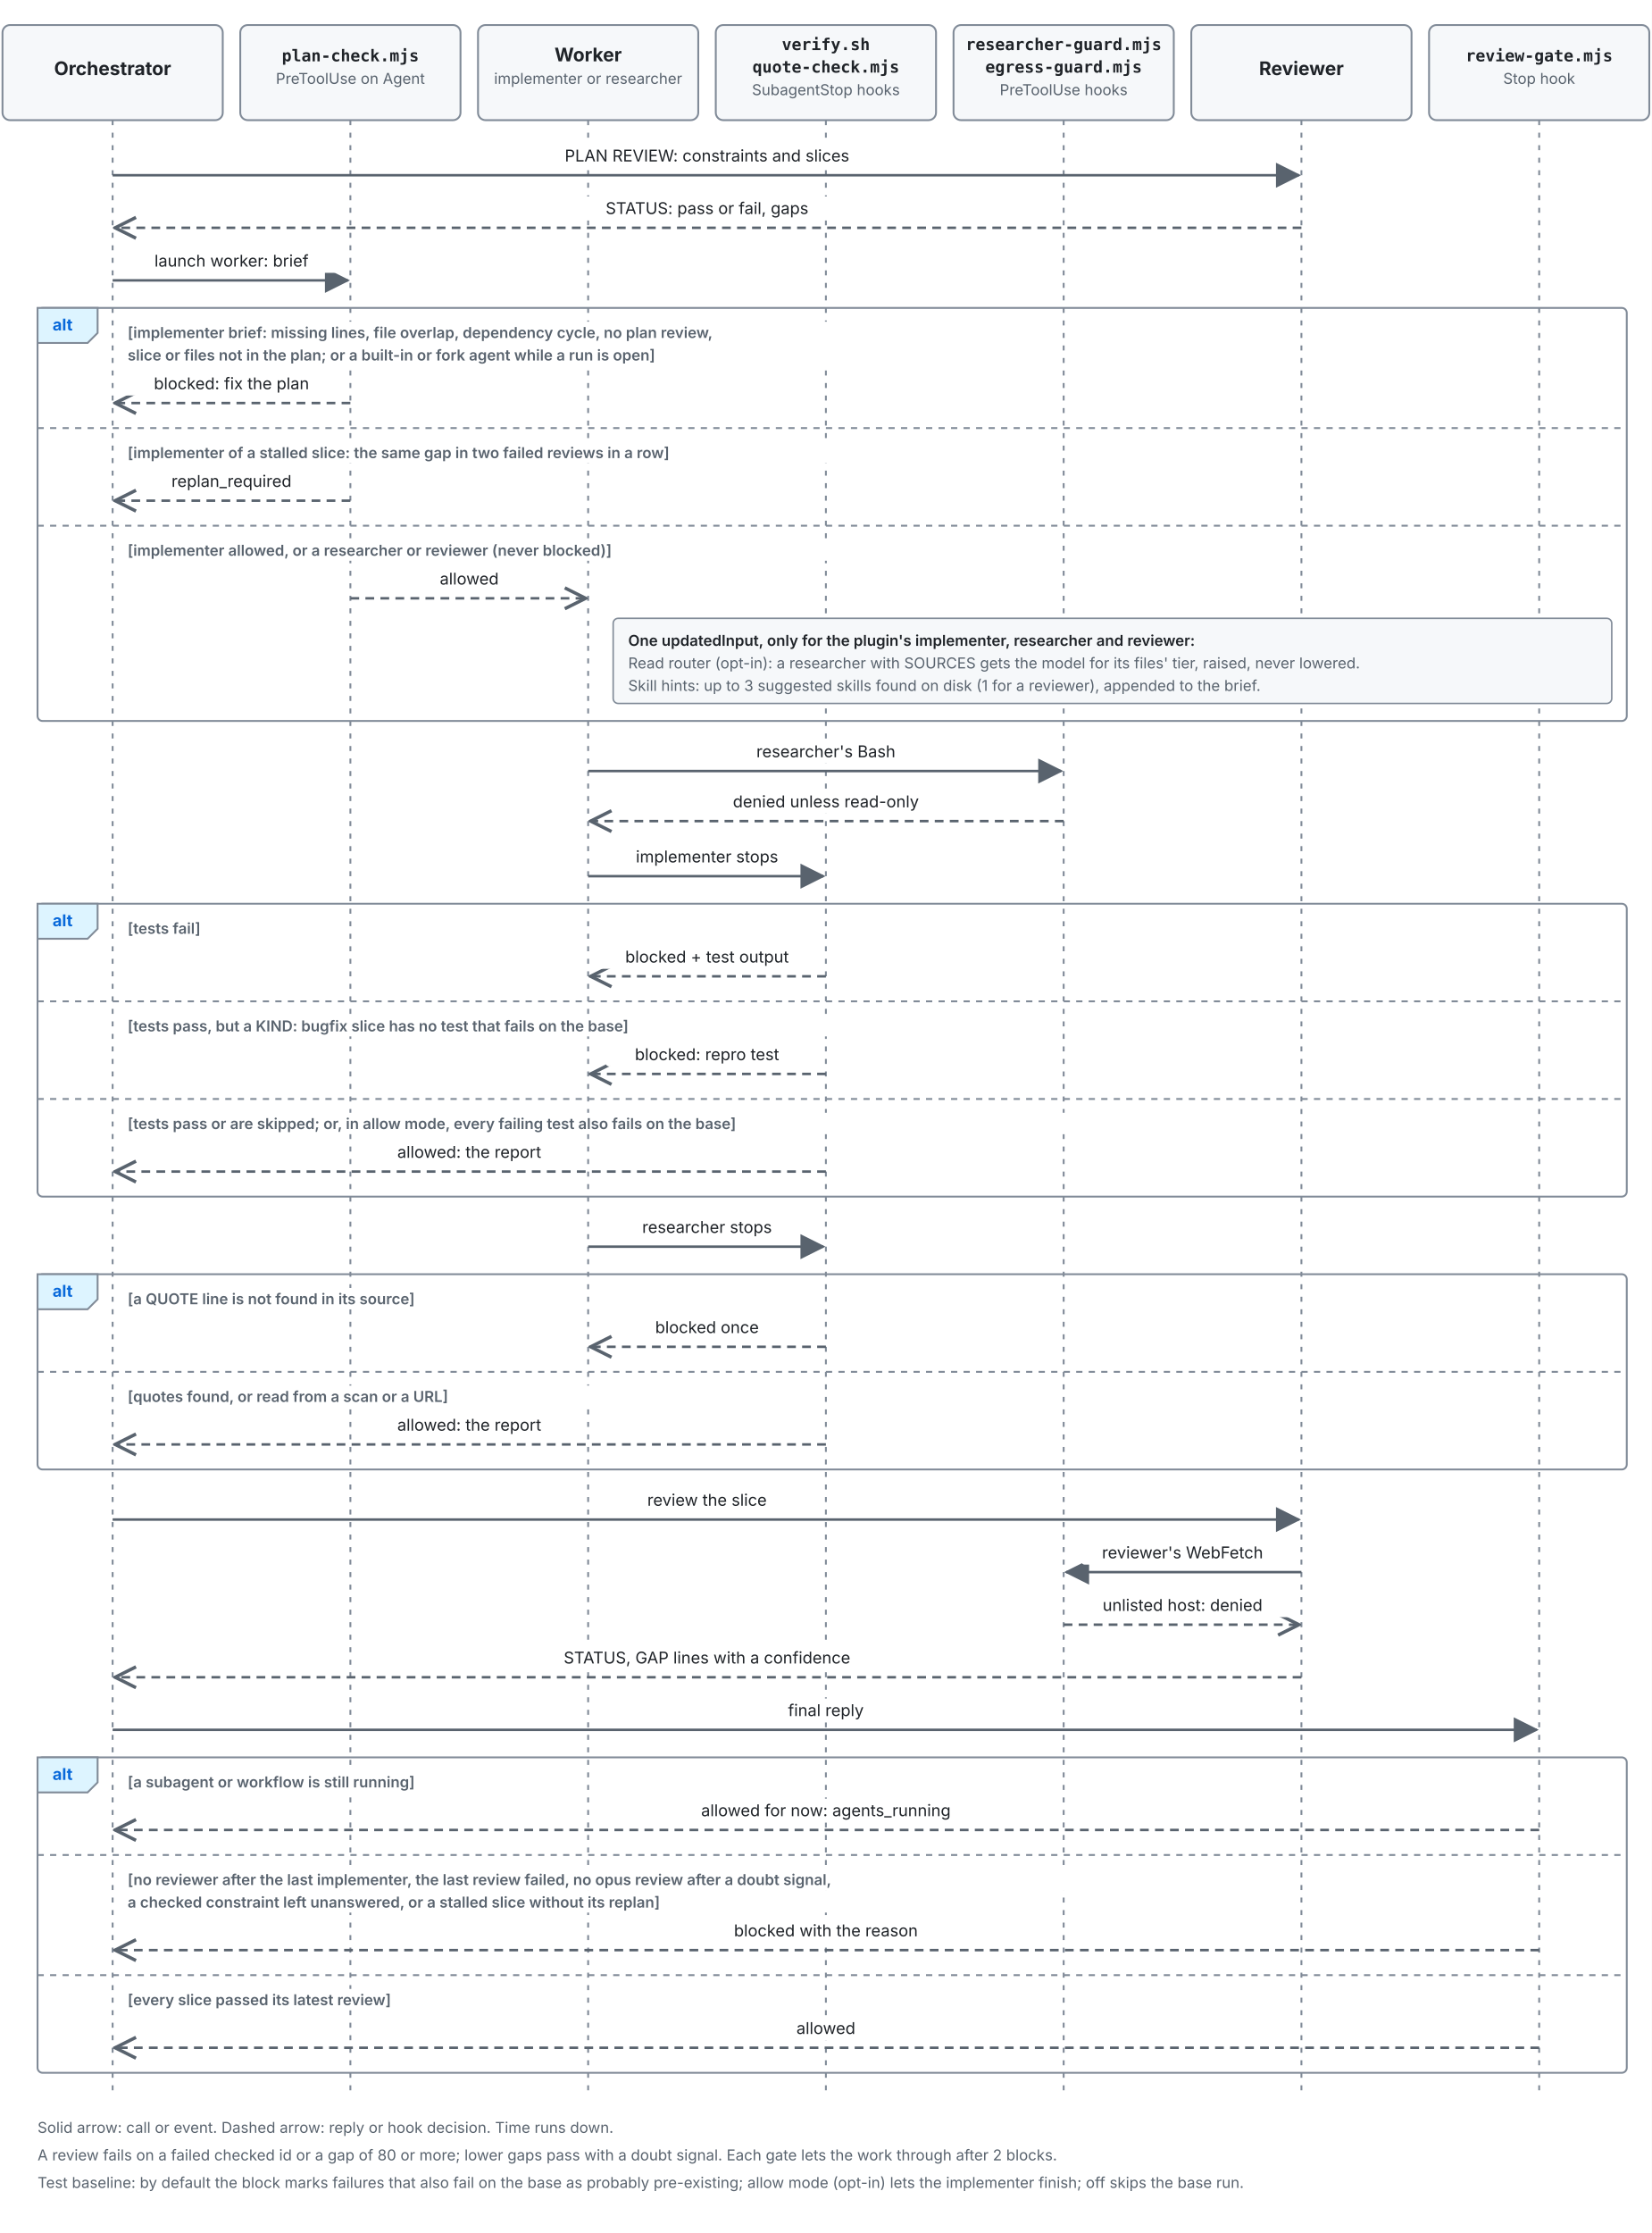
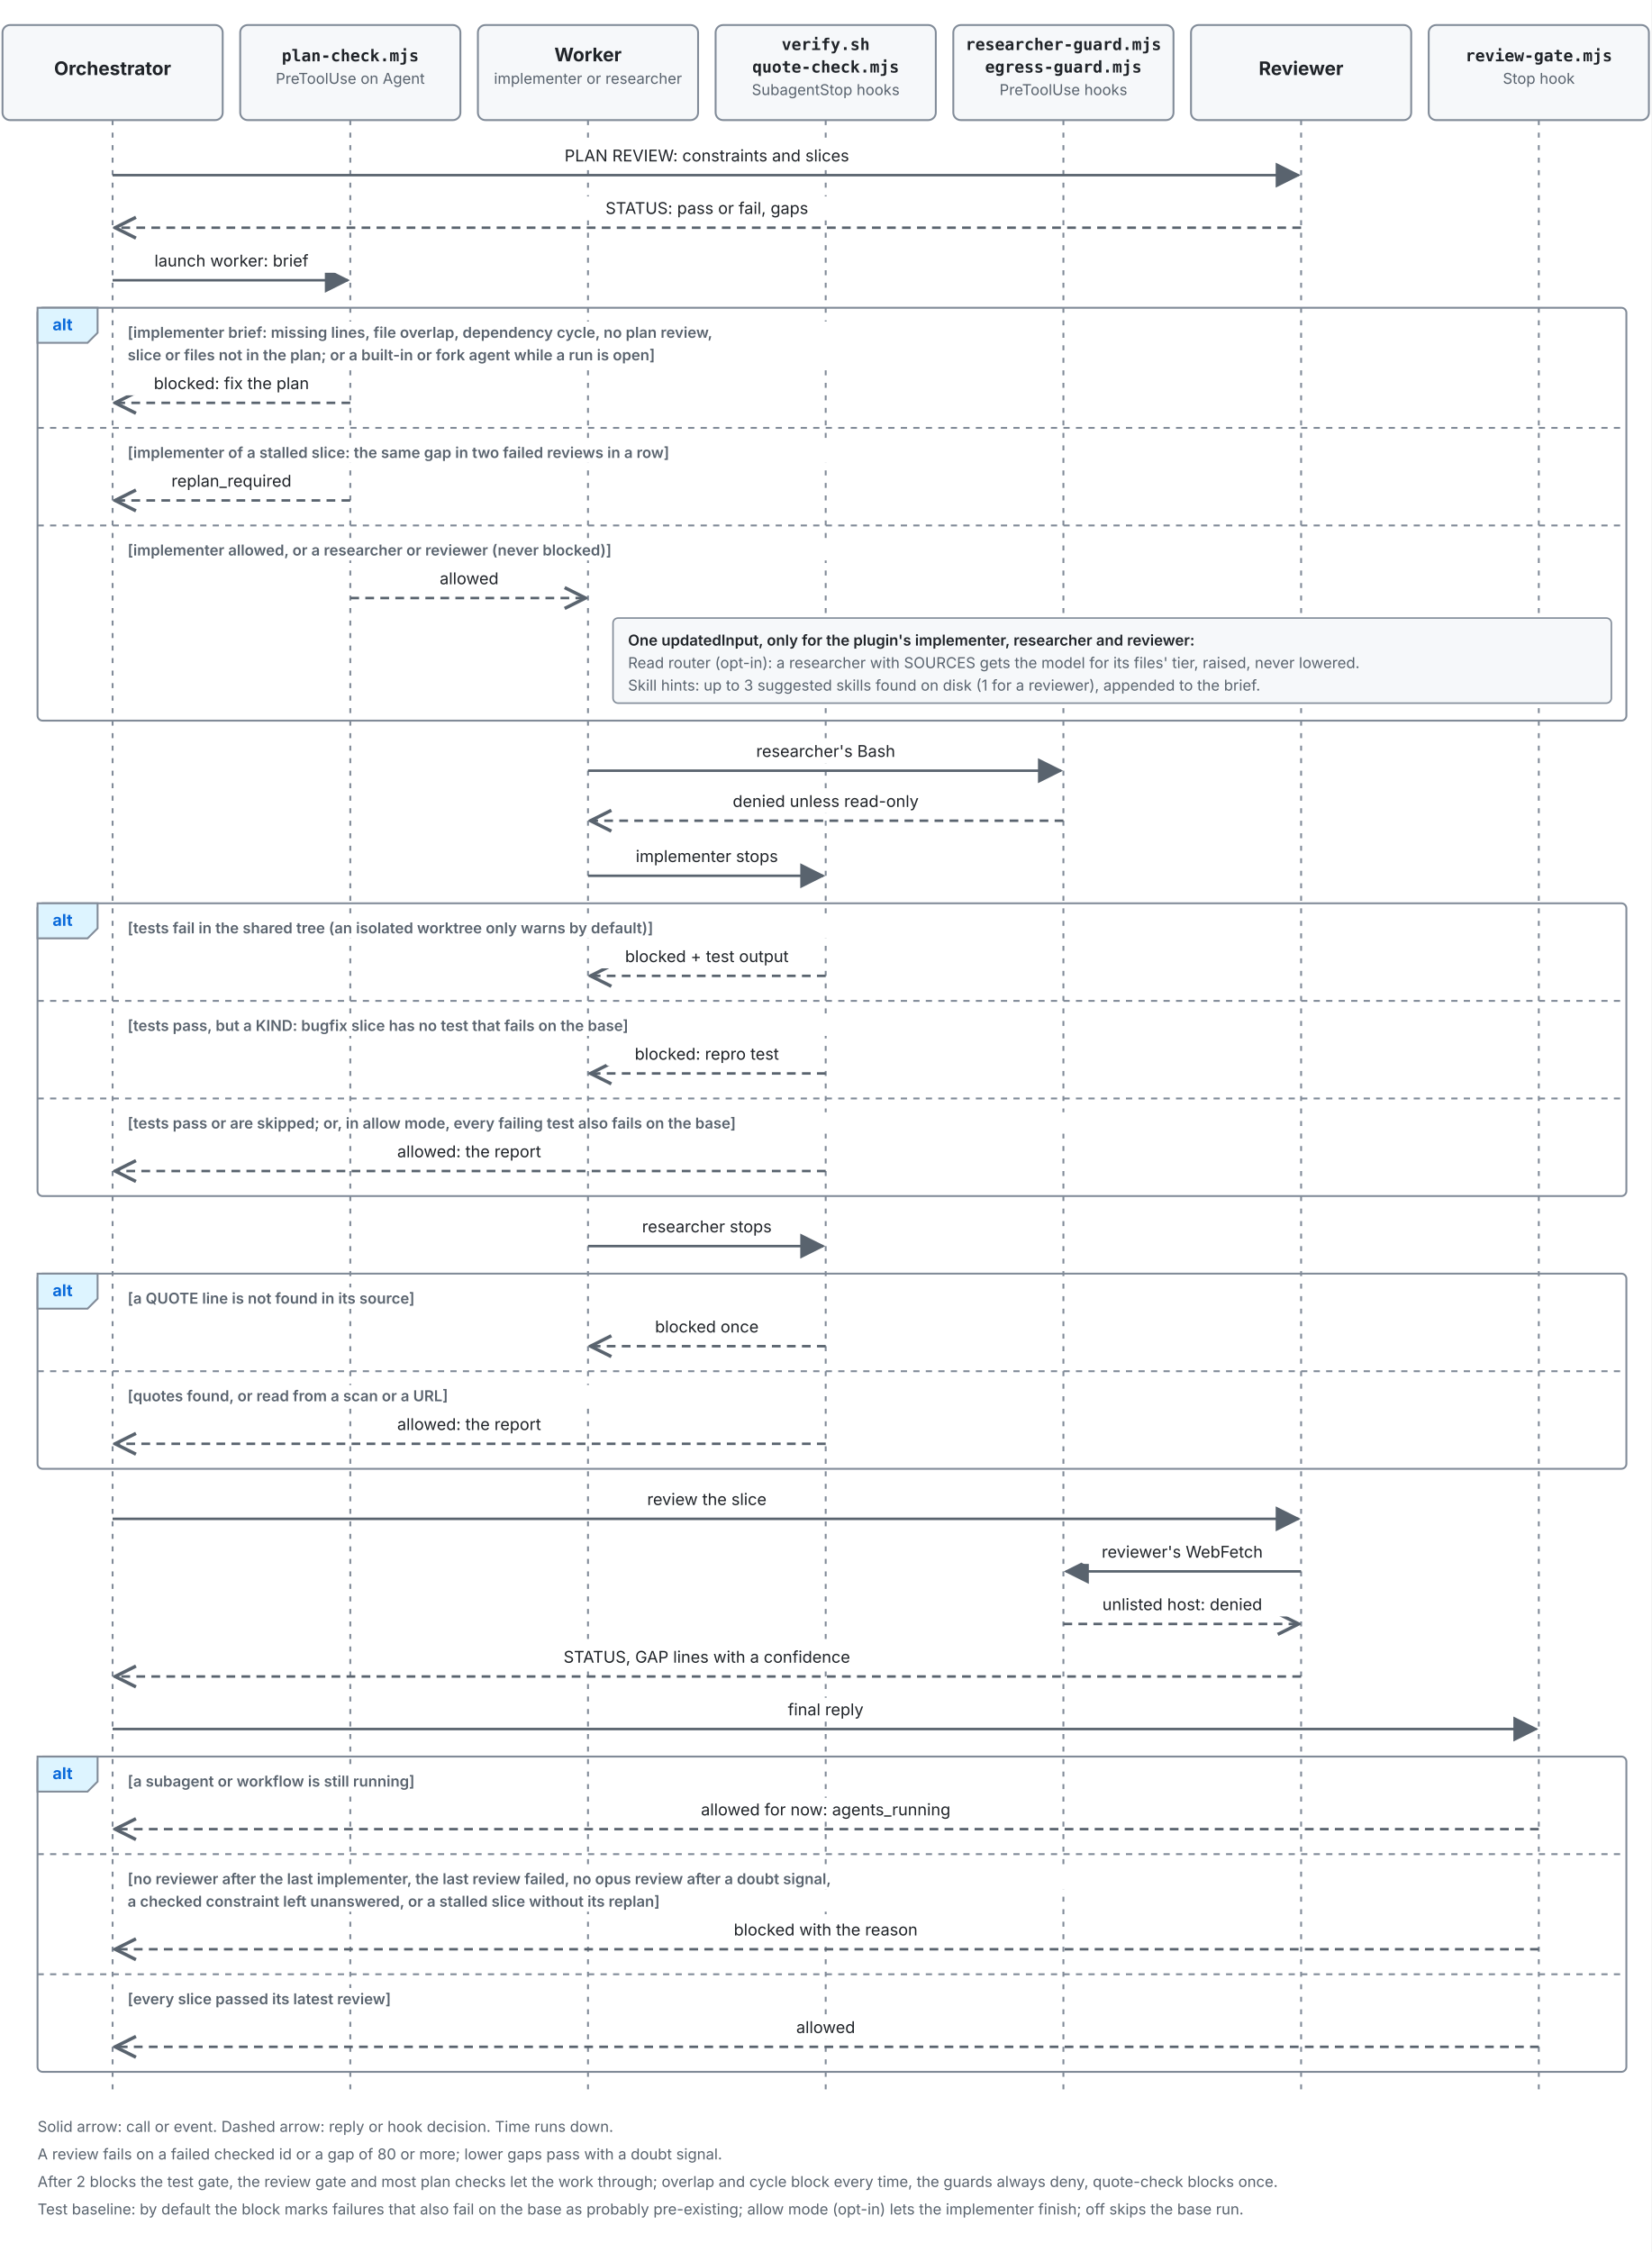
- <svg xmlns="http://www.w3.org/2000/svg" viewBox="0 0 1320 1784" width="1320" height="1784" role="img" aria-labelledby="gates-light-title gates-light-desc" font-family="system-ui, -apple-system, Segoe UI, sans-serif">
+ <svg xmlns="http://www.w3.org/2000/svg" viewBox="0 0 1320 1800" width="1320" height="1800" role="img" aria-labelledby="gates-light-title gates-light-desc" font-family="system-ui, -apple-system, Segoe UI, sans-serif">
  <defs>
    <marker id="gates-light-filled" viewBox="0 0 12 12" refX="11" refY="6" markerWidth="10" markerHeight="10" orient="auto">
      <path d="M0 0 L12 6 L0 12 Z" fill="#59636e" />
    </marker>
    <marker id="gates-light-open" viewBox="0 0 12 12" refX="11" refY="6" markerWidth="10" markerHeight="10" orient="auto">
      <path d="M1 1 L11 6 L1 11" fill="none" stroke="#59636e" stroke-width="1.6" />
    </marker>
  </defs>
-   <rect width="1320" height="1784" fill="#ffffff" />
+   <rect width="1320" height="1800" fill="#ffffff" />
  <rect x="30" y="246" width="1270" height="330" rx="4" fill="none" stroke="#818b98" stroke-width="1.5" />
  <path d="M30 246 H78 V266 L70 274 H30 Z" fill="#ddf4ff" stroke="#818b98" stroke-width="1.5" />
  <text x="42" y="264" font-size="13" font-weight="700" fill="#0969da" text-anchor="start">alt</text>
  <line x1="30" y1="342" x2="1300" y2="342" stroke="#818b98" stroke-width="1.5" stroke-dasharray="5 5" />
  <line x1="30" y1="420" x2="1300" y2="420" stroke="#818b98" stroke-width="1.5" stroke-dasharray="5 5" />
  <rect x="30" y="722" width="1270" height="234" rx="4" fill="none" stroke="#818b98" stroke-width="1.5" />
  <path d="M30 722 H78 V742 L70 750 H30 Z" fill="#ddf4ff" stroke="#818b98" stroke-width="1.5" />
  <text x="42" y="740" font-size="13" font-weight="700" fill="#0969da" text-anchor="start">alt</text>
  <line x1="30" y1="800" x2="1300" y2="800" stroke="#818b98" stroke-width="1.5" stroke-dasharray="5 5" />
  <line x1="30" y1="878" x2="1300" y2="878" stroke="#818b98" stroke-width="1.5" stroke-dasharray="5 5" />
  <rect x="30" y="1018" width="1270" height="156" rx="4" fill="none" stroke="#818b98" stroke-width="1.5" />
  <path d="M30 1018 H78 V1038 L70 1046 H30 Z" fill="#ddf4ff" stroke="#818b98" stroke-width="1.5" />
  <text x="42" y="1036" font-size="13" font-weight="700" fill="#0969da" text-anchor="start">alt</text>
  <line x1="30" y1="1096" x2="1300" y2="1096" stroke="#818b98" stroke-width="1.5" stroke-dasharray="5 5" />
  <rect x="30" y="1404" width="1270" height="252" rx="4" fill="none" stroke="#818b98" stroke-width="1.5" />
  <path d="M30 1404 H78 V1424 L70 1432 H30 Z" fill="#ddf4ff" stroke="#818b98" stroke-width="1.5" />
  <text x="42" y="1422" font-size="13" font-weight="700" fill="#0969da" text-anchor="start">alt</text>
  <line x1="30" y1="1482" x2="1300" y2="1482" stroke="#818b98" stroke-width="1.5" stroke-dasharray="5 5" />
  <line x1="30" y1="1578" x2="1300" y2="1578" stroke="#818b98" stroke-width="1.5" stroke-dasharray="5 5" />
  <line x1="90" y1="96" x2="90" y2="1676" stroke="#818b98" stroke-width="1.5" stroke-dasharray="4 6" />
  <line x1="280" y1="96" x2="280" y2="1676" stroke="#818b98" stroke-width="1.5" stroke-dasharray="4 6" />
  <line x1="470" y1="96" x2="470" y2="1676" stroke="#818b98" stroke-width="1.5" stroke-dasharray="4 6" />
  <line x1="660" y1="96" x2="660" y2="1676" stroke="#818b98" stroke-width="1.5" stroke-dasharray="4 6" />
  <line x1="850" y1="96" x2="850" y2="1676" stroke="#818b98" stroke-width="1.5" stroke-dasharray="4 6" />
  <line x1="1040" y1="96" x2="1040" y2="1676" stroke="#818b98" stroke-width="1.5" stroke-dasharray="4 6" />
  <line x1="1230" y1="96" x2="1230" y2="1676" stroke="#818b98" stroke-width="1.5" stroke-dasharray="4 6" />
  <rect x="2" y="20" width="176" height="76" rx="6" fill="#f6f8fa" stroke="#818b98" stroke-width="1.5" />
  <text x="90" y="60" font-size="15" font-weight="700" fill="#1f2328" text-anchor="middle">Orchestrator</text>
  <rect x="192" y="20" width="176" height="76" rx="6" fill="#f6f8fa" stroke="#818b98" stroke-width="1.5" />
  <text x="280" y="49" font-size="13" font-weight="700" fill="#1f2328" text-anchor="middle" font-family="ui-monospace, SFMono-Regular, Menlo, Consolas, monospace">plan-check.mjs</text>
  <text x="280" y="67" font-size="12" font-weight="400" fill="#59636e" text-anchor="middle">PreToolUse on Agent</text>
  <rect x="382" y="20" width="176" height="76" rx="6" fill="#f6f8fa" stroke="#818b98" stroke-width="1.5" />
  <text x="470" y="49" font-size="15" font-weight="700" fill="#1f2328" text-anchor="middle">Worker</text>
  <text x="470" y="67" font-size="12" font-weight="400" fill="#59636e" text-anchor="middle">implementer or researcher</text>
  <rect x="572" y="20" width="176" height="76" rx="6" fill="#f6f8fa" stroke="#818b98" stroke-width="1.5" />
  <text x="660" y="40" font-size="13" font-weight="700" fill="#1f2328" text-anchor="middle" font-family="ui-monospace, SFMono-Regular, Menlo, Consolas, monospace">verify.sh</text>
  <text x="660" y="58" font-size="13" font-weight="700" fill="#1f2328" text-anchor="middle" font-family="ui-monospace, SFMono-Regular, Menlo, Consolas, monospace">quote-check.mjs</text>
  <text x="660" y="76" font-size="12" font-weight="400" fill="#59636e" text-anchor="middle">SubagentStop hooks</text>
  <rect x="762" y="20" width="176" height="76" rx="6" fill="#f6f8fa" stroke="#818b98" stroke-width="1.5" />
  <text x="850" y="40" font-size="13" font-weight="700" fill="#1f2328" text-anchor="middle" font-family="ui-monospace, SFMono-Regular, Menlo, Consolas, monospace">researcher-guard.mjs</text>
  <text x="850" y="58" font-size="13" font-weight="700" fill="#1f2328" text-anchor="middle" font-family="ui-monospace, SFMono-Regular, Menlo, Consolas, monospace">egress-guard.mjs</text>
  <text x="850" y="76" font-size="12" font-weight="400" fill="#59636e" text-anchor="middle">PreToolUse hooks</text>
  <rect x="952" y="20" width="176" height="76" rx="6" fill="#f6f8fa" stroke="#818b98" stroke-width="1.5" />
  <text x="1040" y="60" font-size="15" font-weight="700" fill="#1f2328" text-anchor="middle">Reviewer</text>
  <rect x="1142" y="20" width="176" height="76" rx="6" fill="#f6f8fa" stroke="#818b98" stroke-width="1.5" />
  <text x="1230" y="49" font-size="13" font-weight="700" fill="#1f2328" text-anchor="middle" font-family="ui-monospace, SFMono-Regular, Menlo, Consolas, monospace">review-gate.mjs</text>
  <text x="1230" y="67" font-size="12" font-weight="400" fill="#59636e" text-anchor="middle">Stop hook</text>
  <line x1="90" y1="140" x2="1038" y2="140" stroke="#59636e" stroke-width="2" marker-end="url(#gates-light-filled)" />
  <rect x="421.5" y="115" width="287.0" height="19" rx="3" fill="#ffffff" />
  <text x="565.0" y="129" font-size="13" font-weight="400" fill="#1f2328" text-anchor="middle">PLAN REVIEW: constraints and slices</text>
  <line x1="1040" y1="182" x2="92" y2="182" stroke="#59636e" stroke-width="2" marker-end="url(#gates-light-open)" stroke-dasharray="7 5" />
  <rect x="456.6" y="157" width="216.8" height="19" rx="3" fill="#ffffff" />
  <text x="565.0" y="171" font-size="13" font-weight="400" fill="#1f2328" text-anchor="middle">STATUS: pass or fail, gaps</text>
  <line x1="90" y1="224" x2="278" y2="224" stroke="#59636e" stroke-width="2" marker-end="url(#gates-light-filled)" />
  <rect x="100.0" y="199" width="170.0" height="19" rx="3" fill="#ffffff" />
  <text x="185.0" y="213" font-size="13" font-weight="400" fill="#1f2328" text-anchor="middle">launch worker: brief</text>
  <rect x="98" y="257" width="721.2" height="17" rx="3" fill="#ffffff" />
  <text x="102" y="270" font-size="12" font-weight="600" fill="#59636e" text-anchor="start">[implementer brief: missing lines, file overlap, dependency cycle, no plan review,</text>
  <rect x="98" y="275" width="712.6" height="17" rx="3" fill="#ffffff" />
  <text x="102" y="288" font-size="12" font-weight="600" fill="#59636e" text-anchor="start"> slice or files not in the plan; or a built-in or fork agent while a run is open]</text>
  <line x1="280" y1="322" x2="92" y2="322" stroke="#59636e" stroke-width="2" marker-end="url(#gates-light-open)" stroke-dasharray="7 5" />
  <rect x="96.1" y="297" width="177.8" height="19" rx="3" fill="#ffffff" />
  <text x="185.0" y="311" font-size="13" font-weight="400" fill="#1f2328" text-anchor="middle">blocked: fix the plan</text>
  <rect x="98" y="353" width="678.2" height="17" rx="3" fill="#ffffff" />
  <text x="102" y="366" font-size="12" font-weight="600" fill="#59636e" text-anchor="start">[implementer of a stalled slice: the same gap in two failed reviews in a row]</text>
  <line x1="280" y1="400" x2="92" y2="400" stroke="#59636e" stroke-width="2" marker-end="url(#gates-light-open)" stroke-dasharray="7 5" />
  <rect x="119.5" y="375" width="131.0" height="19" rx="3" fill="#ffffff" />
  <text x="185.0" y="389" font-size="13" font-weight="400" fill="#1f2328" text-anchor="middle">replan_required</text>
  <rect x="98" y="431" width="583.6" height="17" rx="3" fill="#ffffff" />
  <text x="102" y="444" font-size="12" font-weight="600" fill="#59636e" text-anchor="start">[implementer allowed, or a researcher or reviewer (never blocked)]</text>
  <line x1="280" y1="478" x2="468" y2="478" stroke="#59636e" stroke-width="2" marker-end="url(#gates-light-open)" stroke-dasharray="7 5" />
  <rect x="340.7" y="453" width="68.6" height="19" rx="3" fill="#ffffff" />
  <text x="375.0" y="467" font-size="13" font-weight="400" fill="#1f2328" text-anchor="middle">allowed</text>
  <rect x="490" y="494" width="798" height="68" rx="4" fill="#f6f8fa" stroke="#818b98" stroke-width="1.2" />
  <text x="502" y="516" font-size="12" font-weight="600" fill="#1f2328" text-anchor="start">One updatedInput, only for the plugin's implementer, researcher and reviewer:</text>
  <text x="502" y="534" font-size="12" font-weight="400" fill="#59636e" text-anchor="start">Read router (opt-in): a researcher with SOURCES gets the model for its files' tier, raised, never lowered.</text>
  <text x="502" y="552" font-size="12" font-weight="400" fill="#59636e" text-anchor="start">Skill hints: up to 3 suggested skills found on disk (1 for a reviewer), appended to the brief.</text>
  <line x1="470" y1="616" x2="848" y2="616" stroke="#59636e" stroke-width="2" marker-end="url(#gates-light-filled)" />
  <rect x="586.7" y="591" width="146.6" height="19" rx="3" fill="#ffffff" />
  <text x="660.0" y="605" font-size="13" font-weight="400" fill="#1f2328" text-anchor="middle">researcher's Bash</text>
  <line x1="850" y1="656" x2="472" y2="656" stroke="#59636e" stroke-width="2" marker-end="url(#gates-light-open)" stroke-dasharray="7 5" />
  <rect x="563.3" y="631" width="193.4" height="19" rx="3" fill="#ffffff" />
  <text x="660.0" y="645" font-size="13" font-weight="400" fill="#1f2328" text-anchor="middle">denied unless read-only</text>
  <line x1="470" y1="700" x2="658" y2="700" stroke="#59636e" stroke-width="2" marker-end="url(#gates-light-filled)" />
  <rect x="491.7" y="675" width="146.6" height="19" rx="3" fill="#ffffff" />
  <text x="565.0" y="689" font-size="13" font-weight="400" fill="#1f2328" text-anchor="middle">implementer stops</text>
-   <rect x="98" y="733" width="119.2" height="17" rx="3" fill="#ffffff" />
-   <text x="102" y="746" font-size="12" font-weight="600" fill="#59636e" text-anchor="start">[tests fail]</text>
+   <rect x="98" y="733" width="669.6" height="17" rx="3" fill="#ffffff" />
+   <text x="102" y="746" font-size="12" font-weight="600" fill="#59636e" text-anchor="start">[tests fail in the shared tree (an isolated worktree only warns by default)]</text>
  <line x1="660" y1="780" x2="472" y2="780" stroke="#59636e" stroke-width="2" marker-end="url(#gates-light-open)" stroke-dasharray="7 5" />
  <rect x="476.1" y="755" width="177.8" height="19" rx="3" fill="#ffffff" />
  <text x="565.0" y="769" font-size="13" font-weight="400" fill="#1f2328" text-anchor="middle">blocked + test output</text>
  <rect x="98" y="811" width="643.8" height="17" rx="3" fill="#ffffff" />
  <text x="102" y="824" font-size="12" font-weight="600" fill="#59636e" text-anchor="start">[tests pass, but a KIND: bugfix slice has no test that fails on the base]</text>
  <line x1="660" y1="858" x2="472" y2="858" stroke="#59636e" stroke-width="2" marker-end="url(#gates-light-open)" stroke-dasharray="7 5" />
  <rect x="483.9" y="833" width="162.2" height="19" rx="3" fill="#ffffff" />
  <text x="565.0" y="847" font-size="13" font-weight="400" fill="#1f2328" text-anchor="middle">blocked: repro test</text>
  <rect x="98" y="889" width="781.4" height="17" rx="3" fill="#ffffff" />
  <text x="102" y="902" font-size="12" font-weight="600" fill="#59636e" text-anchor="start">[tests pass or are skipped; or, in allow mode, every failing test also fails on the base]</text>
  <line x1="660" y1="936" x2="92" y2="936" stroke="#59636e" stroke-width="2" marker-end="url(#gates-light-open)" stroke-dasharray="7 5" />
  <rect x="293.9" y="911" width="162.2" height="19" rx="3" fill="#ffffff" />
  <text x="375.0" y="925" font-size="13" font-weight="400" fill="#1f2328" text-anchor="middle">allowed: the report</text>
  <line x1="470" y1="996" x2="658" y2="996" stroke="#59636e" stroke-width="2" marker-end="url(#gates-light-filled)" />
  <rect x="495.6" y="971" width="138.8" height="19" rx="3" fill="#ffffff" />
  <text x="565.0" y="985" font-size="13" font-weight="400" fill="#1f2328" text-anchor="middle">researcher stops</text>
  <rect x="98" y="1029" width="368.6" height="17" rx="3" fill="#ffffff" />
  <text x="102" y="1042" font-size="12" font-weight="600" fill="#59636e" text-anchor="start">[a QUOTE line is not found in its source]</text>
  <line x1="660" y1="1076" x2="472" y2="1076" stroke="#59636e" stroke-width="2" marker-end="url(#gates-light-open)" stroke-dasharray="7 5" />
  <rect x="511.2" y="1051" width="107.6" height="19" rx="3" fill="#ffffff" />
  <text x="565.0" y="1065" font-size="13" font-weight="400" fill="#1f2328" text-anchor="middle">blocked once</text>
  <rect x="98" y="1107" width="394.4" height="17" rx="3" fill="#ffffff" />
  <text x="102" y="1120" font-size="12" font-weight="600" fill="#59636e" text-anchor="start">[quotes found, or read from a scan or a URL]</text>
  <line x1="660" y1="1154" x2="92" y2="1154" stroke="#59636e" stroke-width="2" marker-end="url(#gates-light-open)" stroke-dasharray="7 5" />
  <rect x="293.9" y="1129" width="162.2" height="19" rx="3" fill="#ffffff" />
  <text x="375.0" y="1143" font-size="13" font-weight="400" fill="#1f2328" text-anchor="middle">allowed: the report</text>
  <line x1="90" y1="1214" x2="1038" y2="1214" stroke="#59636e" stroke-width="2" marker-end="url(#gates-light-filled)" />
  <rect x="495.6" y="1189" width="138.8" height="19" rx="3" fill="#ffffff" />
  <text x="565.0" y="1203" font-size="13" font-weight="400" fill="#1f2328" text-anchor="middle">review the slice</text>
  <line x1="1040" y1="1256" x2="852" y2="1256" stroke="#59636e" stroke-width="2" marker-end="url(#gates-light-filled)" />
  <rect x="863.9" y="1231" width="162.2" height="19" rx="3" fill="#ffffff" />
  <text x="945.0" y="1245" font-size="13" font-weight="400" fill="#1f2328" text-anchor="middle">reviewer's WebFetch</text>
  <line x1="850" y1="1298" x2="1038" y2="1298" stroke="#59636e" stroke-width="2" marker-end="url(#gates-light-open)" stroke-dasharray="7 5" />
  <rect x="856.1" y="1273" width="177.8" height="19" rx="3" fill="#ffffff" />
  <text x="945.0" y="1287" font-size="13" font-weight="400" fill="#1f2328" text-anchor="middle">unlisted host: denied</text>
  <line x1="1040" y1="1340" x2="92" y2="1340" stroke="#59636e" stroke-width="2" marker-end="url(#gates-light-open)" stroke-dasharray="7 5" />
  <rect x="421.5" y="1315" width="287.0" height="19" rx="3" fill="#ffffff" />
  <text x="565.0" y="1329" font-size="13" font-weight="400" fill="#1f2328" text-anchor="middle">STATUS, GAP lines with a confidence</text>
  <line x1="90" y1="1382" x2="1228" y2="1382" stroke="#59636e" stroke-width="2" marker-end="url(#gates-light-filled)" />
  <rect x="610.1" y="1357" width="99.8" height="19" rx="3" fill="#ffffff" />
  <text x="660.0" y="1371" font-size="13" font-weight="400" fill="#1f2328" text-anchor="middle">final reply</text>
  <rect x="98" y="1415" width="368.6" height="17" rx="3" fill="#ffffff" />
  <text x="102" y="1428" font-size="12" font-weight="600" fill="#59636e" text-anchor="start">[a subagent or workflow is still running]</text>
  <line x1="1230" y1="1462" x2="92" y2="1462" stroke="#59636e" stroke-width="2" marker-end="url(#gates-light-open)" stroke-dasharray="7 5" />
  <rect x="532.1" y="1437" width="255.8" height="19" rx="3" fill="#ffffff" />
  <text x="660.0" y="1451" font-size="13" font-weight="400" fill="#1f2328" text-anchor="middle">allowed for now: agents_running</text>
  <rect x="98" y="1493" width="884.6" height="17" rx="3" fill="#ffffff" />
  <text x="102" y="1506" font-size="12" font-weight="600" fill="#59636e" text-anchor="start">[no reviewer after the last implementer, the last review failed, no opus review after a doubt signal,</text>
  <rect x="98" y="1511" width="678.2" height="17" rx="3" fill="#ffffff" />
  <text x="102" y="1524" font-size="12" font-weight="600" fill="#59636e" text-anchor="start"> a checked constraint left unanswered, or a stalled slice without its replan]</text>
  <line x1="1230" y1="1558" x2="92" y2="1558" stroke="#59636e" stroke-width="2" marker-end="url(#gates-light-open)" stroke-dasharray="7 5" />
  <rect x="563.3" y="1533" width="193.4" height="19" rx="3" fill="#ffffff" />
  <text x="660.0" y="1547" font-size="13" font-weight="400" fill="#1f2328" text-anchor="middle">blocked with the reason</text>
  <rect x="98" y="1589" width="342.8" height="17" rx="3" fill="#ffffff" />
  <text x="102" y="1602" font-size="12" font-weight="600" fill="#59636e" text-anchor="start">[every slice passed its latest review]</text>
  <line x1="1230" y1="1636" x2="92" y2="1636" stroke="#59636e" stroke-width="2" marker-end="url(#gates-light-open)" stroke-dasharray="7 5" />
  <rect x="625.7" y="1611" width="68.6" height="19" rx="3" fill="#ffffff" />
  <text x="660.0" y="1625" font-size="13" font-weight="400" fill="#1f2328" text-anchor="middle">allowed</text>
  <text x="30" y="1704" font-size="12" font-weight="400" fill="#59636e" text-anchor="start">Solid arrow: call or event. Dashed arrow: reply or hook decision. Time runs down.</text>
-   <text x="30" y="1726" font-size="12" font-weight="400" fill="#59636e" text-anchor="start">A review fails on a failed checked id or a gap of 80 or more; lower gaps pass with a doubt signal. Each gate lets the work through after 2 blocks.</text>
-   <text x="30" y="1748" font-size="12" font-weight="400" fill="#59636e" text-anchor="start">Test baseline: by default the block marks failures that also fail on the base as probably pre-existing; allow mode (opt-in) lets the implementer finish; off skips the base run.</text>
+   <text x="30" y="1726" font-size="12" font-weight="400" fill="#59636e" text-anchor="start">A review fails on a failed checked id or a gap of 80 or more; lower gaps pass with a doubt signal.</text>
+   <text x="30" y="1748" font-size="12" font-weight="400" fill="#59636e" text-anchor="start">After 2 blocks the test gate, the review gate and most plan checks let the work through; overlap and cycle block every time, the guards always deny, quote-check blocks once.</text>
+   <text x="30" y="1770" font-size="12" font-weight="400" fill="#59636e" text-anchor="start">Test baseline: by default the block marks failures that also fail on the base as probably pre-existing; allow mode (opt-in) lets the implementer finish; off skips the base run.</text>
</svg>
